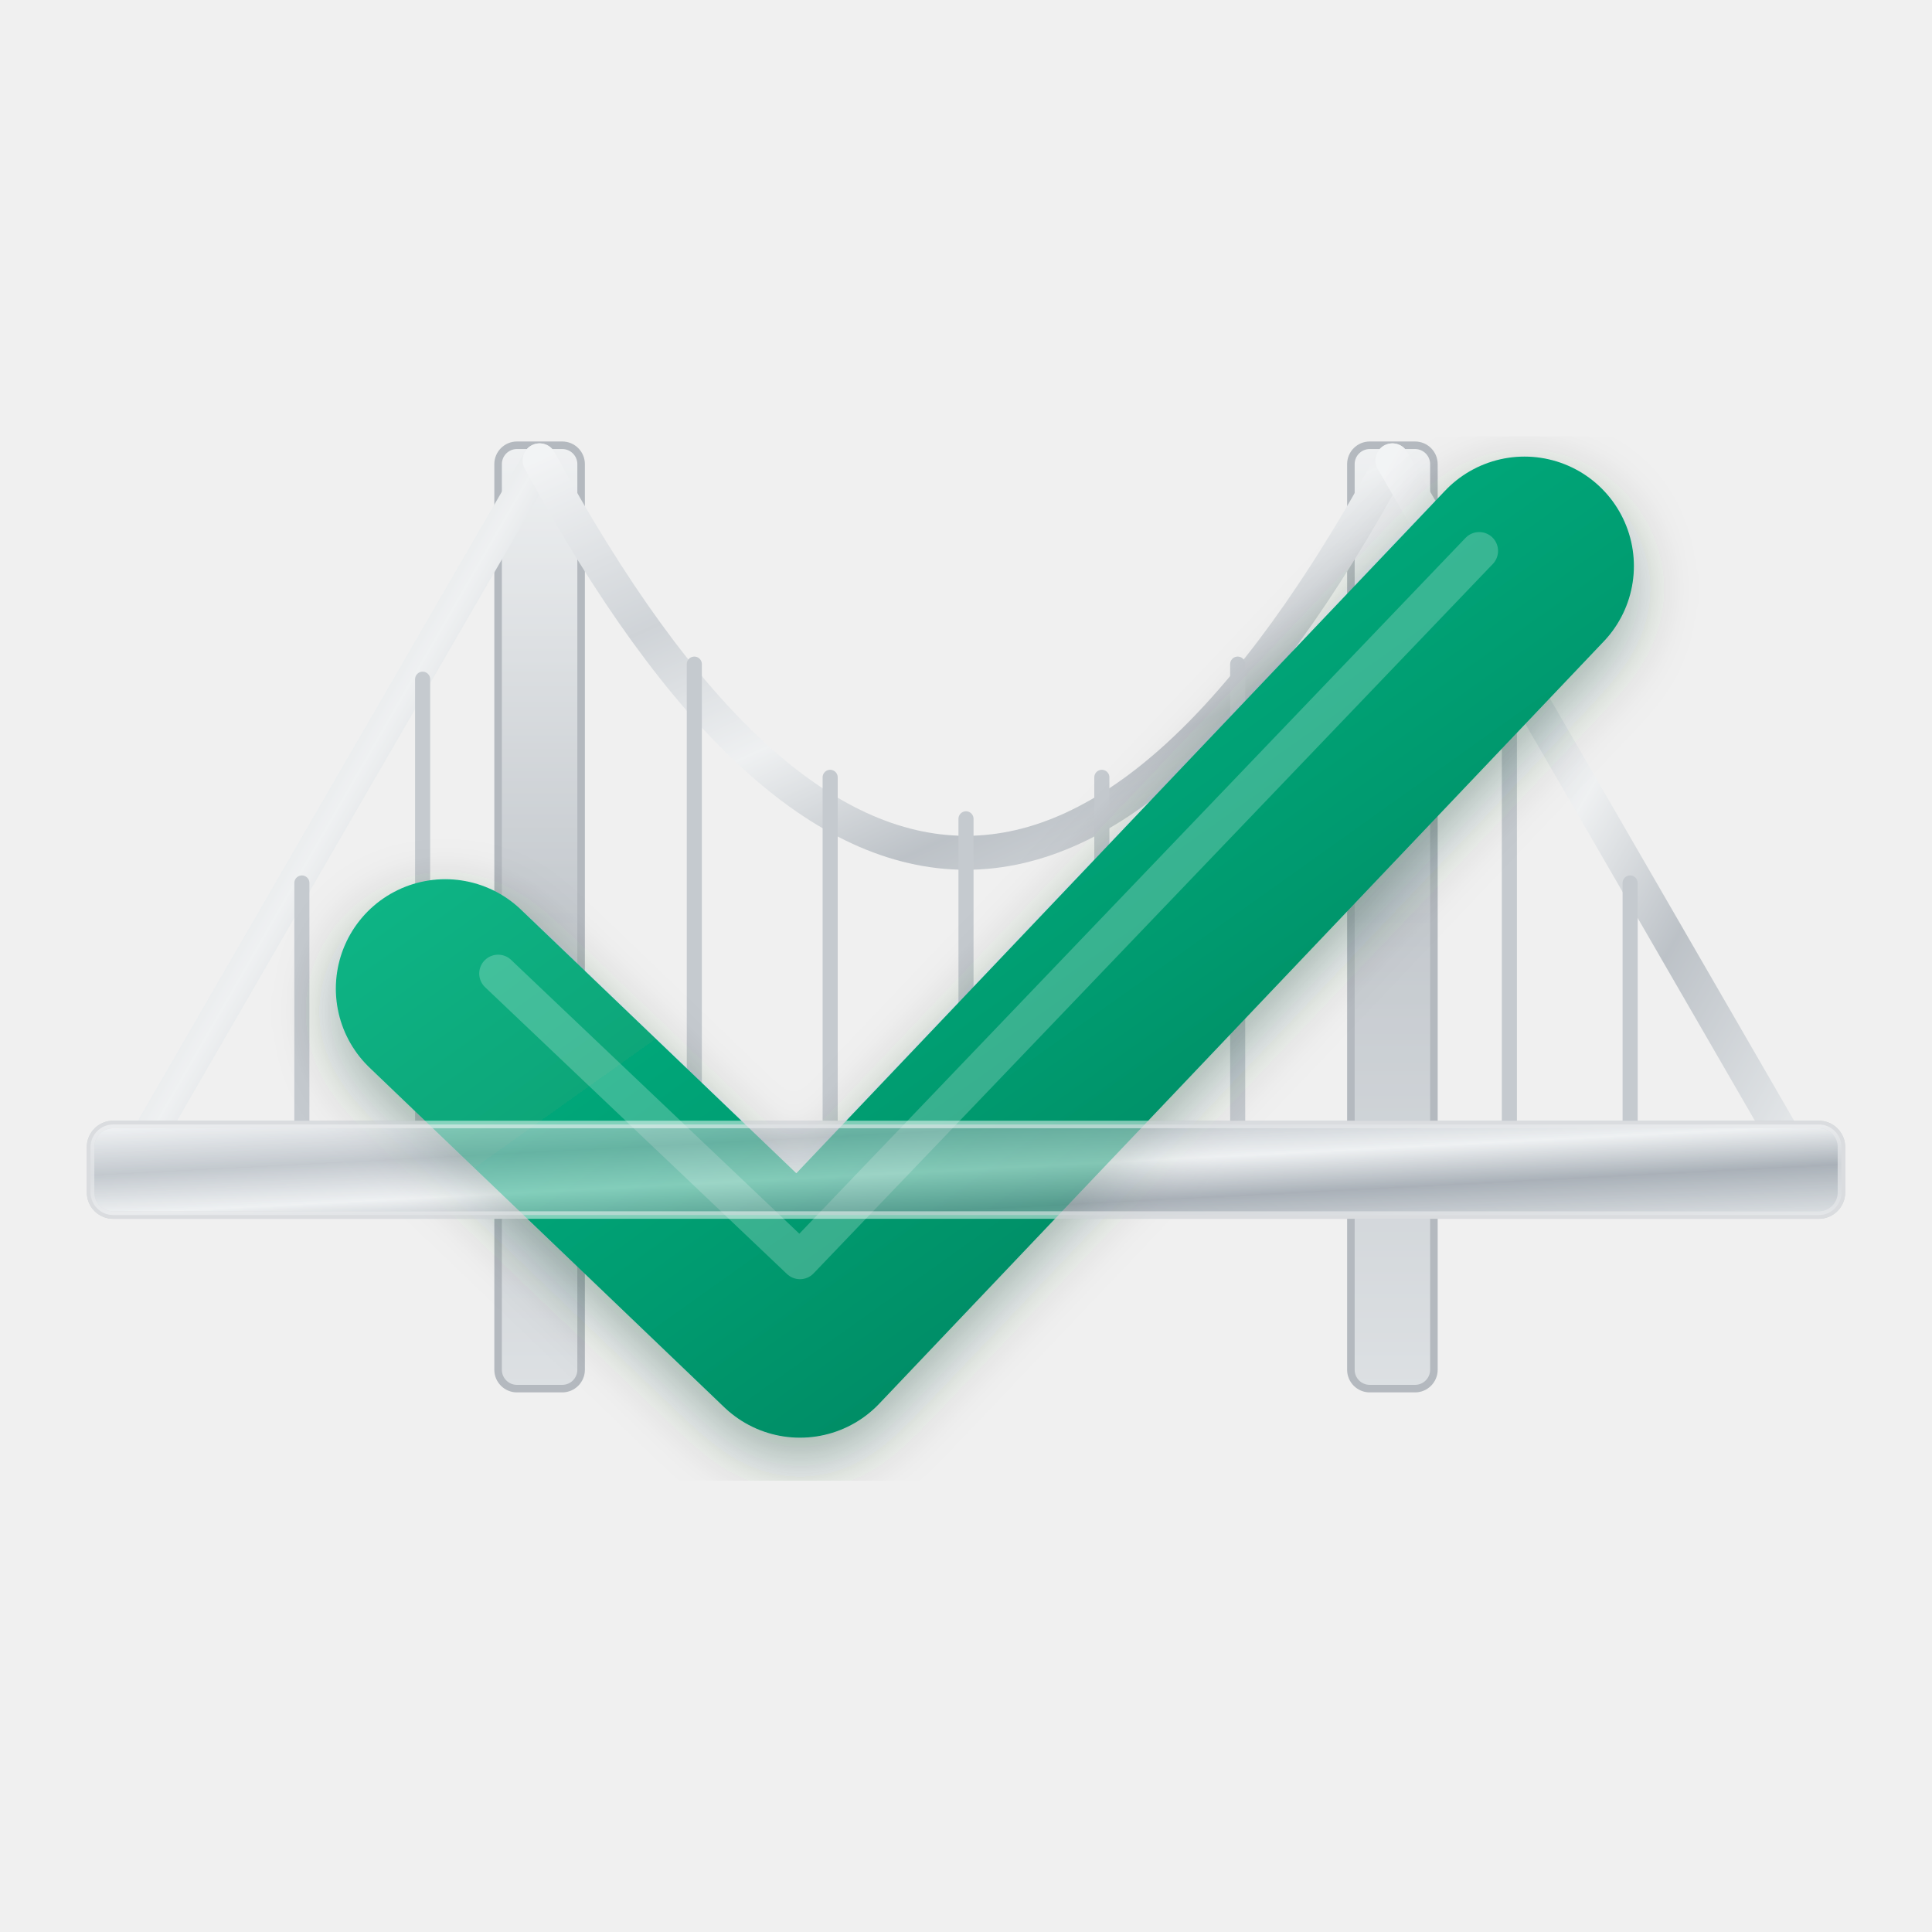
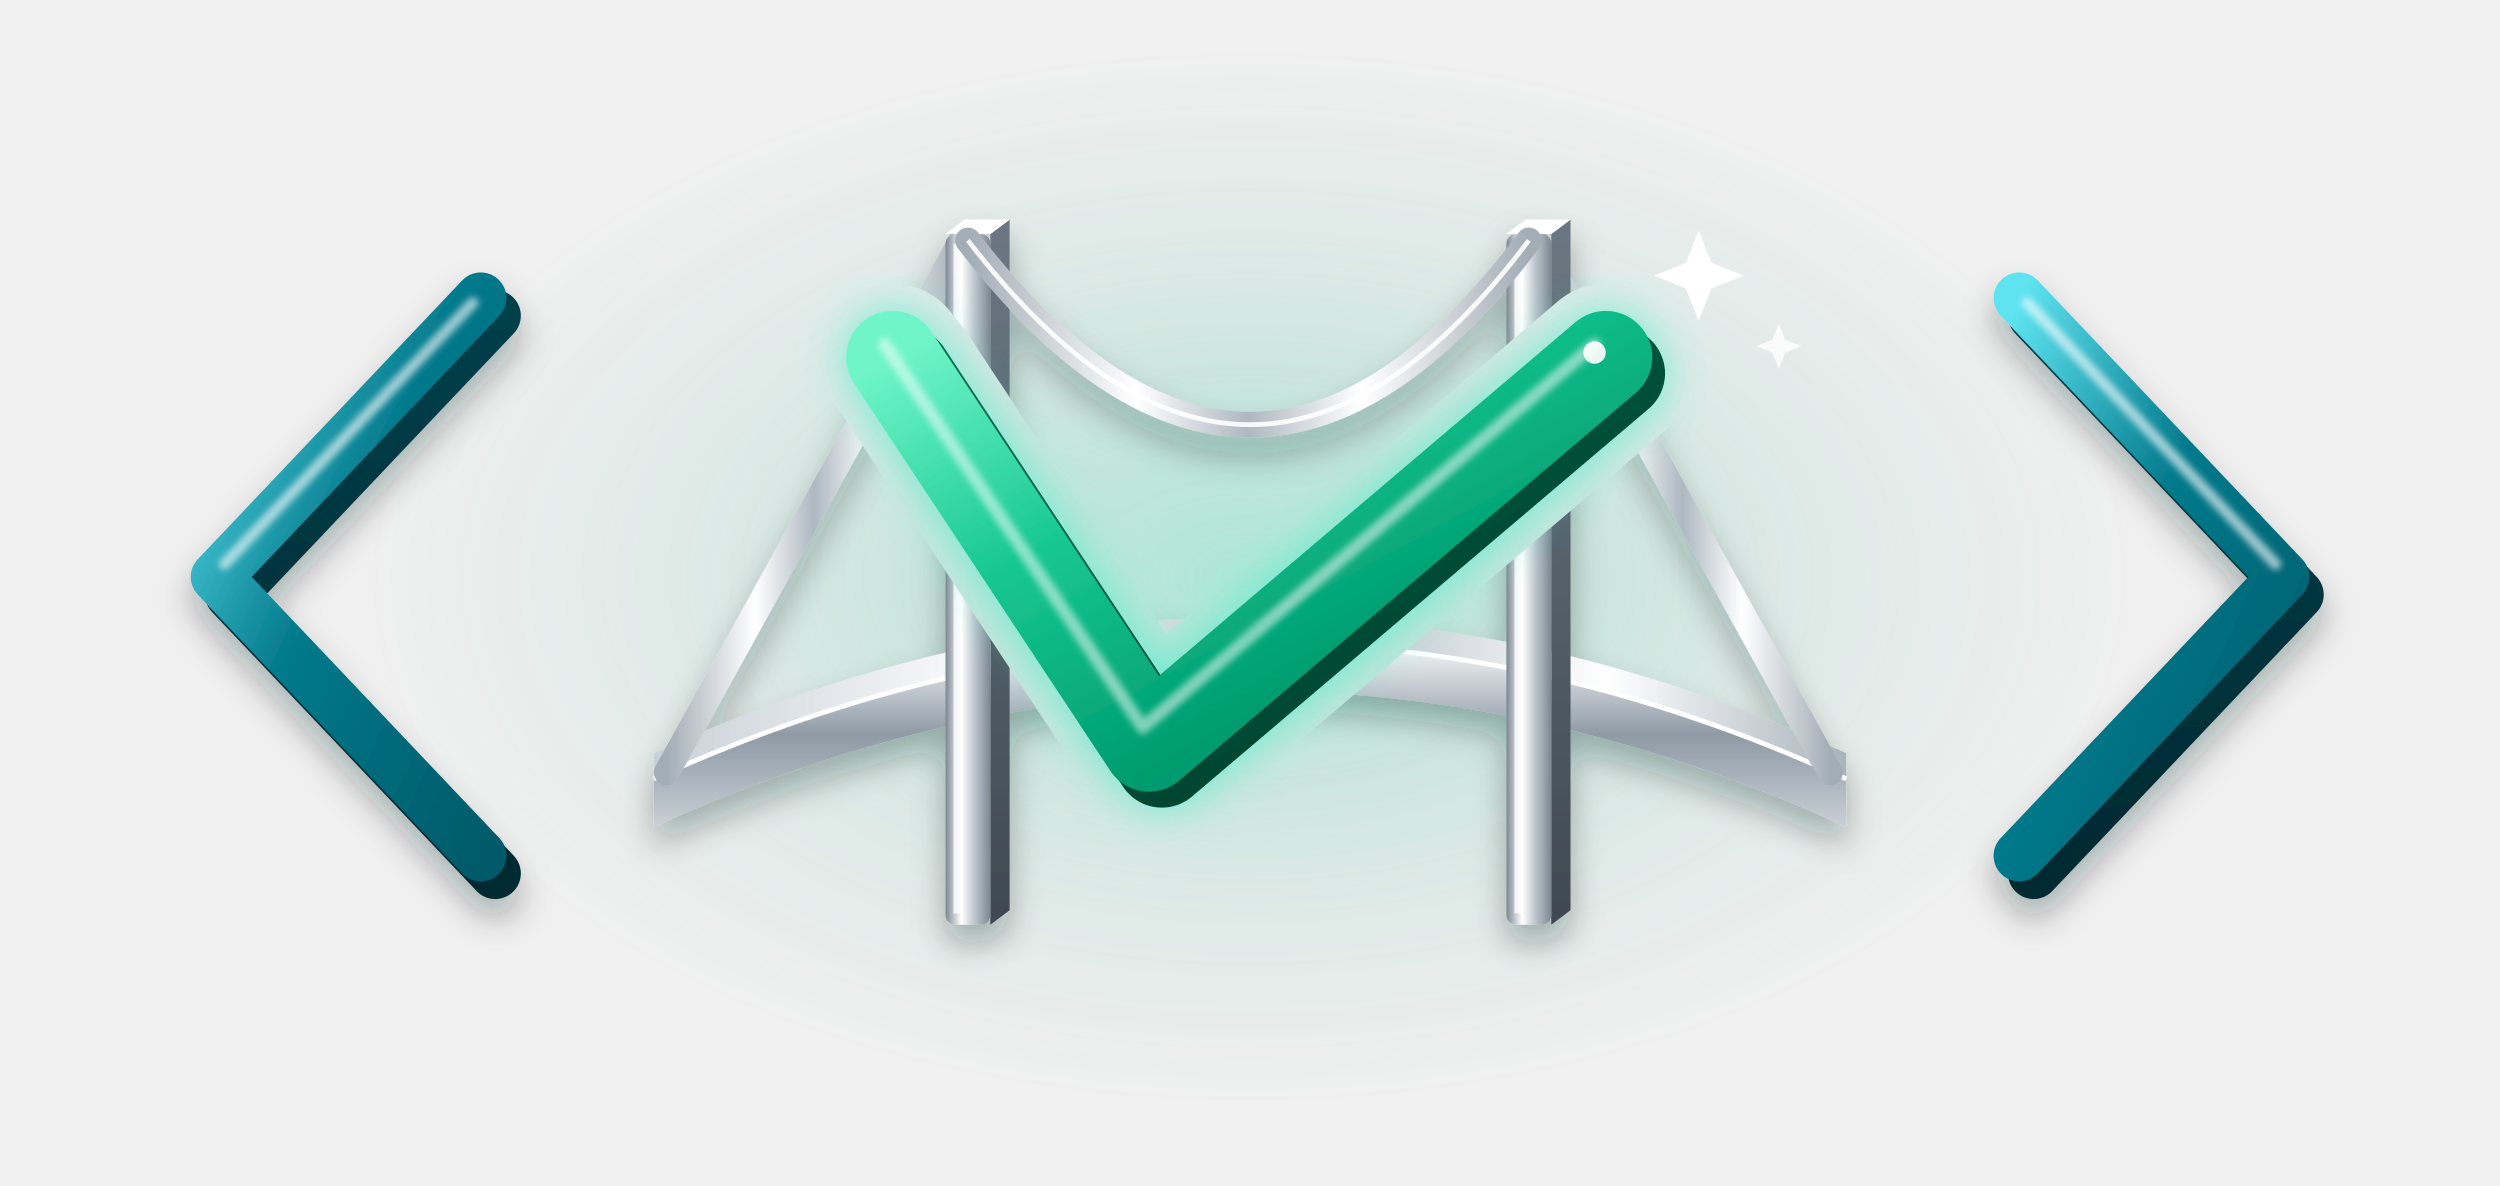
- <svg xmlns="http://www.w3.org/2000/svg" viewBox="0 0 512 512" role="img" aria-label="Verify Bridge">
+ <svg xmlns="http://www.w3.org/2000/svg" viewBox="24 0 1560 740" role="img" aria-label="Verify Bridge">
  <defs>
-     <linearGradient id="inox" x1="0" y1="0" x2="1" y2="1">
-       <stop offset="0" stop-color="#f4f6f8" />
-       <stop offset="0.28" stop-color="#b9c0c7" />
-       <stop offset="0.5" stop-color="#eef1f3" />
-       <stop offset="0.72" stop-color="#9aa3ac" />
-       <stop offset="1" stop-color="#d9dee2" />
+     <linearGradient id="sinalFace" x1="0" y1="0" x2="1" y2="1">
+       <stop offset="0" stop-color="#5fe3f0" />
+       <stop offset="0.45" stop-color="#037A8C" />
+       <stop offset="1" stop-color="#025a69" />
    </linearGradient>
-     <linearGradient id="inoxVert" x1="0" y1="0" x2="0" y2="1">
-       <stop offset="0" stop-color="#eef1f3" />
-       <stop offset="0.5" stop-color="#a7afb7" />
-       <stop offset="1" stop-color="#cfd5da" />
+     <linearGradient id="sinalFundo" x1="0" y1="0" x2="0" y2="1">
+       <stop offset="0" stop-color="#013f4a" />
+       <stop offset="1" stop-color="#012a32" />
    </linearGradient>
-     <linearGradient id="esmeralda" x1="0" y1="0" x2="1" y2="1">
-       <stop offset="0" stop-color="#19c08f" />
-       <stop offset="0.55" stop-color="#009D71" />
-       <stop offset="1" stop-color="#007a58" />
+     <linearGradient id="torre" x1="0" y1="0" x2="1" y2="0">
+       <stop offset="0" stop-color="#7c8792" />
+       <stop offset="0.35" stop-color="#ffffff" />
+       <stop offset="0.65" stop-color="#bcc5cd" />
+       <stop offset="1" stop-color="#7c8792" />
    </linearGradient>
-     <filter id="sombra" x="-20%" y="-20%" width="140%" height="140%">
-       <feDropShadow dx="0" dy="6" stdDeviation="8" flood-color="#003d2c" flood-opacity="0.35" />
+     <linearGradient id="torreLado" x1="0" y1="0" x2="0" y2="1">
+       <stop offset="0" stop-color="#6b7782" />
+       <stop offset="1" stop-color="#3f4952" />
+     </linearGradient>
+     <linearGradient id="cabo" x1="0" y1="0" x2="1" y2="0">
+       <stop offset="0" stop-color="#a3adb6" />
+       <stop offset="0.3" stop-color="#ffffff" />
+       <stop offset="0.5" stop-color="#aeb8c1" />
+       <stop offset="0.7" stop-color="#ffffff" />
+       <stop offset="1" stop-color="#a3adb6" />
+     </linearGradient>
+     <linearGradient id="deckTopo" x1="0" y1="0" x2="1" y2="0">
+       <stop offset="0" stop-color="#c9d1d8" />
+       <stop offset="0.3" stop-color="#ffffff" />
+       <stop offset="0.55" stop-color="#b3bdc6" />
+       <stop offset="0.8" stop-color="#ffffff" />
+       <stop offset="1" stop-color="#aab4bd" />
+     </linearGradient>
+     <linearGradient id="deckFrente" x1="0" y1="0" x2="0" y2="1">
+       <stop offset="0" stop-color="#f6f8fa" />
+       <stop offset="0.5" stop-color="#8f9aa5" />
+       <stop offset="1" stop-color="#c9d0d6" />
+     </linearGradient>
+     <linearGradient id="checkFace" x1="0" y1="0" x2="1" y2="1">
+       <stop offset="0" stop-color="#6ff5c8" />
+       <stop offset="0.35" stop-color="#17c792" />
+       <stop offset="0.7" stop-color="#009D71" />
+       <stop offset="1" stop-color="#008a63" />
+     </linearGradient>
+     <linearGradient id="checkFundo" x1="0" y1="0" x2="1" y2="1">
+       <stop offset="0" stop-color="#00694c" />
+       <stop offset="1" stop-color="#003a29" />
+     </linearGradient>
+     <radialGradient id="aura" cx="0.5" cy="0.5" r="0.5">
+       <stop offset="0" stop-color="#19d49b" stop-opacity="0.30" />
+       <stop offset="0.6" stop-color="#009D71" stop-opacity="0.08" />
+       <stop offset="1" stop-color="#009D71" stop-opacity="0" />
+     </radialGradient>
+     <filter id="brilho" x="-20%" y="-20%" width="140%" height="140%">
+       <feGaussianBlur stdDeviation="14" result="b" />
+       <feColorMatrix in="b" type="matrix" values="0 0 0 0 0.05  0 0 0 0 0.85  0 0 0 0 0.6  0 0 0 0.7 0" />
+       <feMerge>
+         <feMergeNode />
+         <feMergeNode in="SourceGraphic" />
+       </feMerge>
    </filter>
+     <filter id="sombra" x="-20%" y="-20%" width="140%" height="150%">
+       <feDropShadow dx="0" dy="12" stdDeviation="10" flood-color="#0b2a22" flood-opacity="0.3" />
+     </filter>
+     <filter id="suave">
+       <feGaussianBlur stdDeviation="2" />
+     </filter>
+     <g id="caboPrincipal">
+       <path d="M628 150 Q 805 380 978 150" fill="none" stroke="url(#cabo)" stroke-width="16" stroke-linecap="round" />
+       <path d="M628 150 Q 805 380 978 150" fill="none" stroke="#ffffff" stroke-width="3" opacity="0.9" />
+     </g>
+     <g id="estaisEsq">
+       <path d="M624 150 L 440 482" fill="none" stroke="url(#cabo)" stroke-width="16" stroke-linecap="round" />
+     </g>
+     <g id="estaisDir">
+       <path d="M982 150 L 1166 482" fill="none" stroke="url(#cabo)" stroke-width="16" stroke-linecap="round" />
+     </g>
+     <g id="tabuleiro">
+       <path d="M432 470 Q 805 300 1176 470 L 1176 486 Q 805 316 432 486 Z" fill="url(#deckTopo)" />
+       <path d="M432 486 Q 805 316 1176 486 L 1176 516 Q 805 346 432 516 Z" fill="url(#deckFrente)" />
+       <path d="M432 486 Q 805 316 1176 486" fill="none" stroke="#ffffff" stroke-width="3" />
+     </g>
+     <g id="torreEsq">
+       <path d="M642 146 L 654 137 L 654 568 L 642 577 Z" fill="url(#torreLado)" />
+       <rect x="614" y="146" width="28" height="431" rx="6" fill="url(#torre)" />
+       <path d="M614 146 L 626 137 L 654 137 L 642 146 Z" fill="#ffffff" />
+       <rect x="619" y="152" width="5" height="418" fill="#ffffff" opacity="0.8" />
+     </g>
+     <g id="torreDir">
+       <path d="M992 146 L 1004 137 L 1004 568 L 992 577 Z" fill="url(#torreLado)" />
+       <rect x="964" y="146" width="28" height="431" rx="6" fill="url(#torre)" />
+       <path d="M964 146 L 976 137 L 1004 137 L 992 146 Z" fill="#ffffff" />
+       <rect x="969" y="152" width="5" height="418" fill="#ffffff" opacity="0.8" />
+     </g>
+     <mask id="corte" maskUnits="userSpaceOnUse" x="-100" y="-100" width="1800" height="940">
+       <rect x="-100" y="-100" width="1800" height="940" fill="#fff" />
+       <path d="M581 223 L 741 465 L 1026 223" fill="none" stroke="#000" stroke-width="92" stroke-linecap="round" stroke-linejoin="round" />
+       <path d="M581 223 L 741 465 L 1026 223" transform="translate(8 10)" fill="none" stroke="#000" stroke-width="92" stroke-linecap="round" stroke-linejoin="round" />
+     </mask>
  </defs>
-   <g opacity="0.6" fill="none" stroke-linecap="round" stroke-linejoin="round">
-     <rect x="132" y="118" width="22" height="250" rx="5" fill="url(#inoxVert)" stroke="#8c959e" stroke-width="2" />
-     <rect x="358" y="118" width="22" height="250" rx="5" fill="url(#inoxVert)" stroke="#8c959e" stroke-width="2" />
-     <path d="M40 300 Q 92 210 143 122" stroke="url(#inox)" stroke-width="9" />
-     <path d="M143 122 Q 256 330 369 122" stroke="url(#inox)" stroke-width="9" />
-     <path d="M369 122 Q 420 210 472 300" stroke="url(#inox)" stroke-width="9" />
-     <g stroke="#a9b1b9" stroke-width="4">
-       <line x1="184" y1="176" x2="184" y2="300" />
-       <line x1="220" y1="206" x2="220" y2="300" />
-       <line x1="256" y1="217" x2="256" y2="300" />
-       <line x1="292" y1="206" x2="292" y2="300" />
-       <line x1="328" y1="176" x2="328" y2="300" />
-       <line x1="80" y1="234" x2="80" y2="300" />
-       <line x1="112" y1="180" x2="112" y2="300" />
-       <line x1="400" y1="180" x2="400" y2="300" />
-       <line x1="432" y1="234" x2="432" y2="300" />
-     </g>
-     <rect x="24" y="298" width="464" height="24" rx="6" fill="url(#inox)" stroke="#8c959e" stroke-width="2" />
+   <ellipse cx="804" cy="360" rx="560" ry="330" fill="url(#aura)" />
+   <g filter="url(#sombra)" fill="none" stroke-linecap="round" stroke-linejoin="round">
+     <path d="M324 186 L 159 360 L 324 534" transform="translate(9 11)" stroke="url(#sinalFundo)" stroke-width="32" />
+     <path d="M1284 186 L 1449 360 L 1284 534" transform="translate(9 11)" stroke="url(#sinalFundo)" stroke-width="32" />
+     <path d="M324 186 L 159 360 L 324 534" stroke="url(#sinalFace)" stroke-width="32" />
+     <path d="M1284 186 L 1449 360 L 1284 534" stroke="url(#sinalFace)" stroke-width="32" />
+     <path d="M319 189 L 164 352" stroke="#ffffff" stroke-width="7" opacity="0.6" filter="url(#suave)" />
+     <path d="M1289 189 L 1444 352" stroke="#ffffff" stroke-width="7" opacity="0.6" filter="url(#suave)" />
  </g>
-   <path d="M118 262 L 212 352 L 404 150" fill="none" stroke="url(#esmeralda)" stroke-width="58" stroke-linecap="round" stroke-linejoin="round" filter="url(#sombra)" />
-   <path d="M132 258 L 212 334 L 392 146" fill="none" stroke="#ffffff" stroke-opacity="0.22" stroke-width="10" stroke-linecap="round" stroke-linejoin="round" />
-   <rect x="24" y="298" width="464" height="24" rx="6" fill="url(#inox)" opacity="0.55" />
-   <rect x="24" y="298" width="464" height="24" rx="6" fill="none" stroke="#ffffff" stroke-opacity="0.5" stroke-width="2" />
+   <g filter="url(#sombra)" mask="url(#corte)">
+     <use href="#tabuleiro" />
+     <use href="#estaisEsq" />
+     <use href="#estaisDir" />
+     <use href="#torreDir" />
+     <use href="#torreEsq" />
+     <use href="#caboPrincipal" />
+   </g>
+   <g filter="url(#brilho)">
+     <path d="M581 223 L 741 465 L 1026 223" transform="translate(8 10)" fill="none" stroke="url(#checkFundo)" stroke-width="58" stroke-linecap="round" stroke-linejoin="round" />
+     <path d="M581 223 L 741 465 L 1026 223" fill="none" stroke="url(#checkFace)" stroke-width="58" stroke-linecap="round" stroke-linejoin="round" />
+   </g>
+   <path d="M576 215 L 737 454 L 1019 215" fill="none" stroke="#ffffff" stroke-opacity="0.5" stroke-width="8" stroke-linecap="round" stroke-linejoin="round" filter="url(#suave)" />
+   <circle cx="1019" cy="220" r="7" fill="#ffffff" opacity="0.9" />
+   <g fill="#ffffff">
+     <path d="M1084 144 l8 20 20 8 -20 8 -8 20 -8 -20 -20 -8 20 -8z" />
+     <path d="M1134 202 l4 10 10 4 -10 4 -4 10 -4 -10 -10 -4 10 -4z" opacity="0.8" />
+   </g>
</svg>
